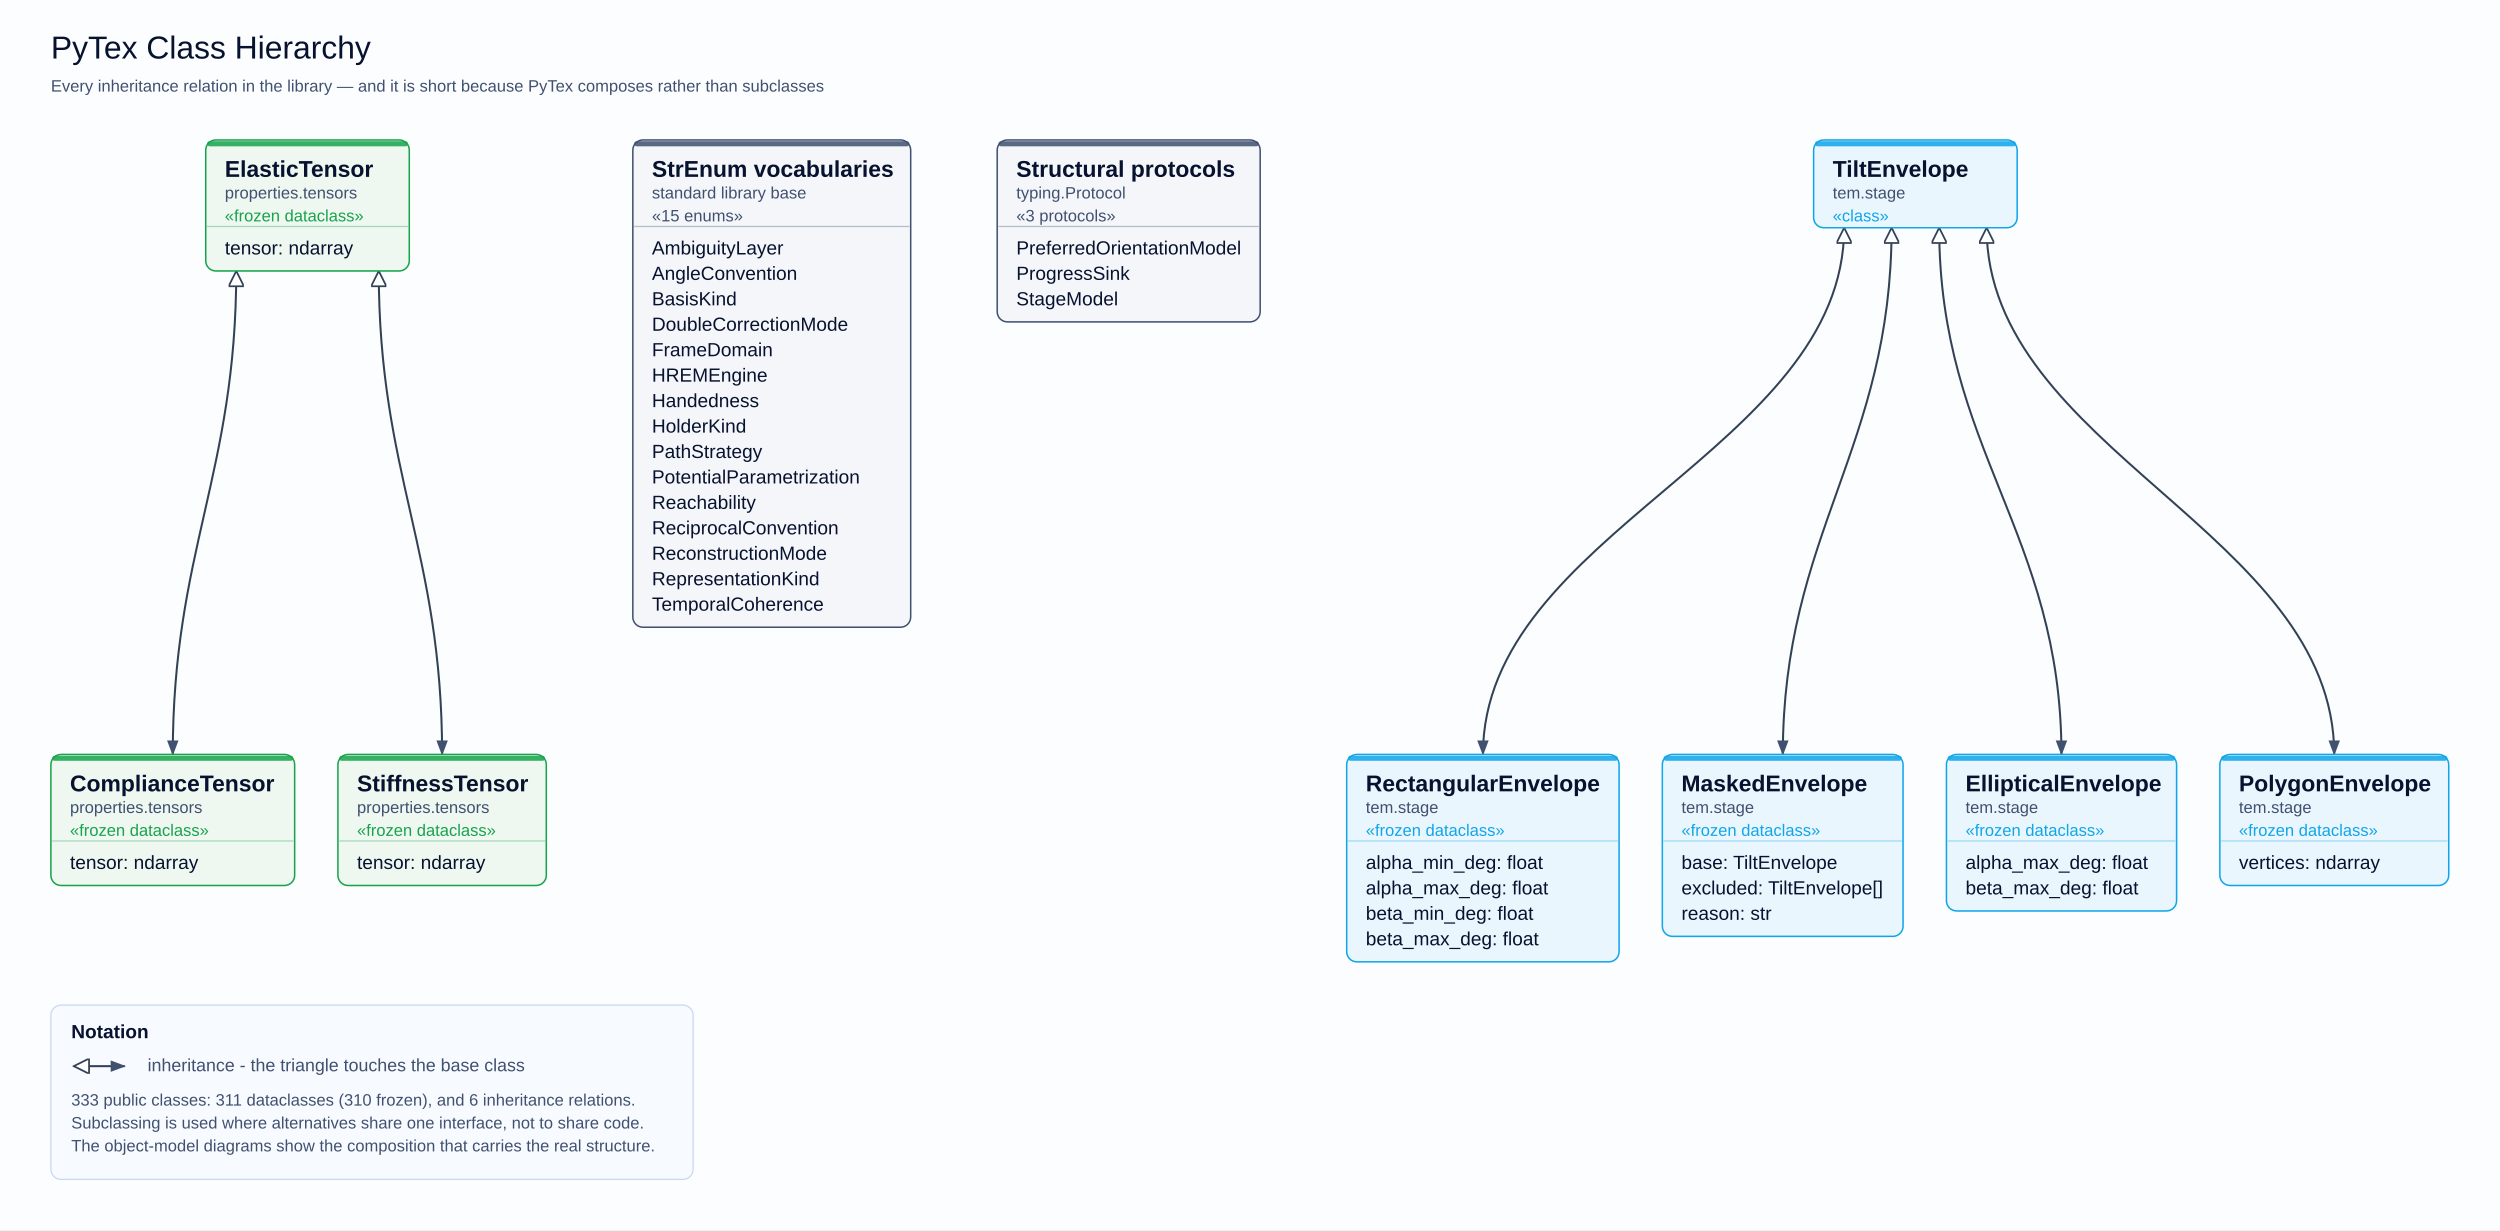
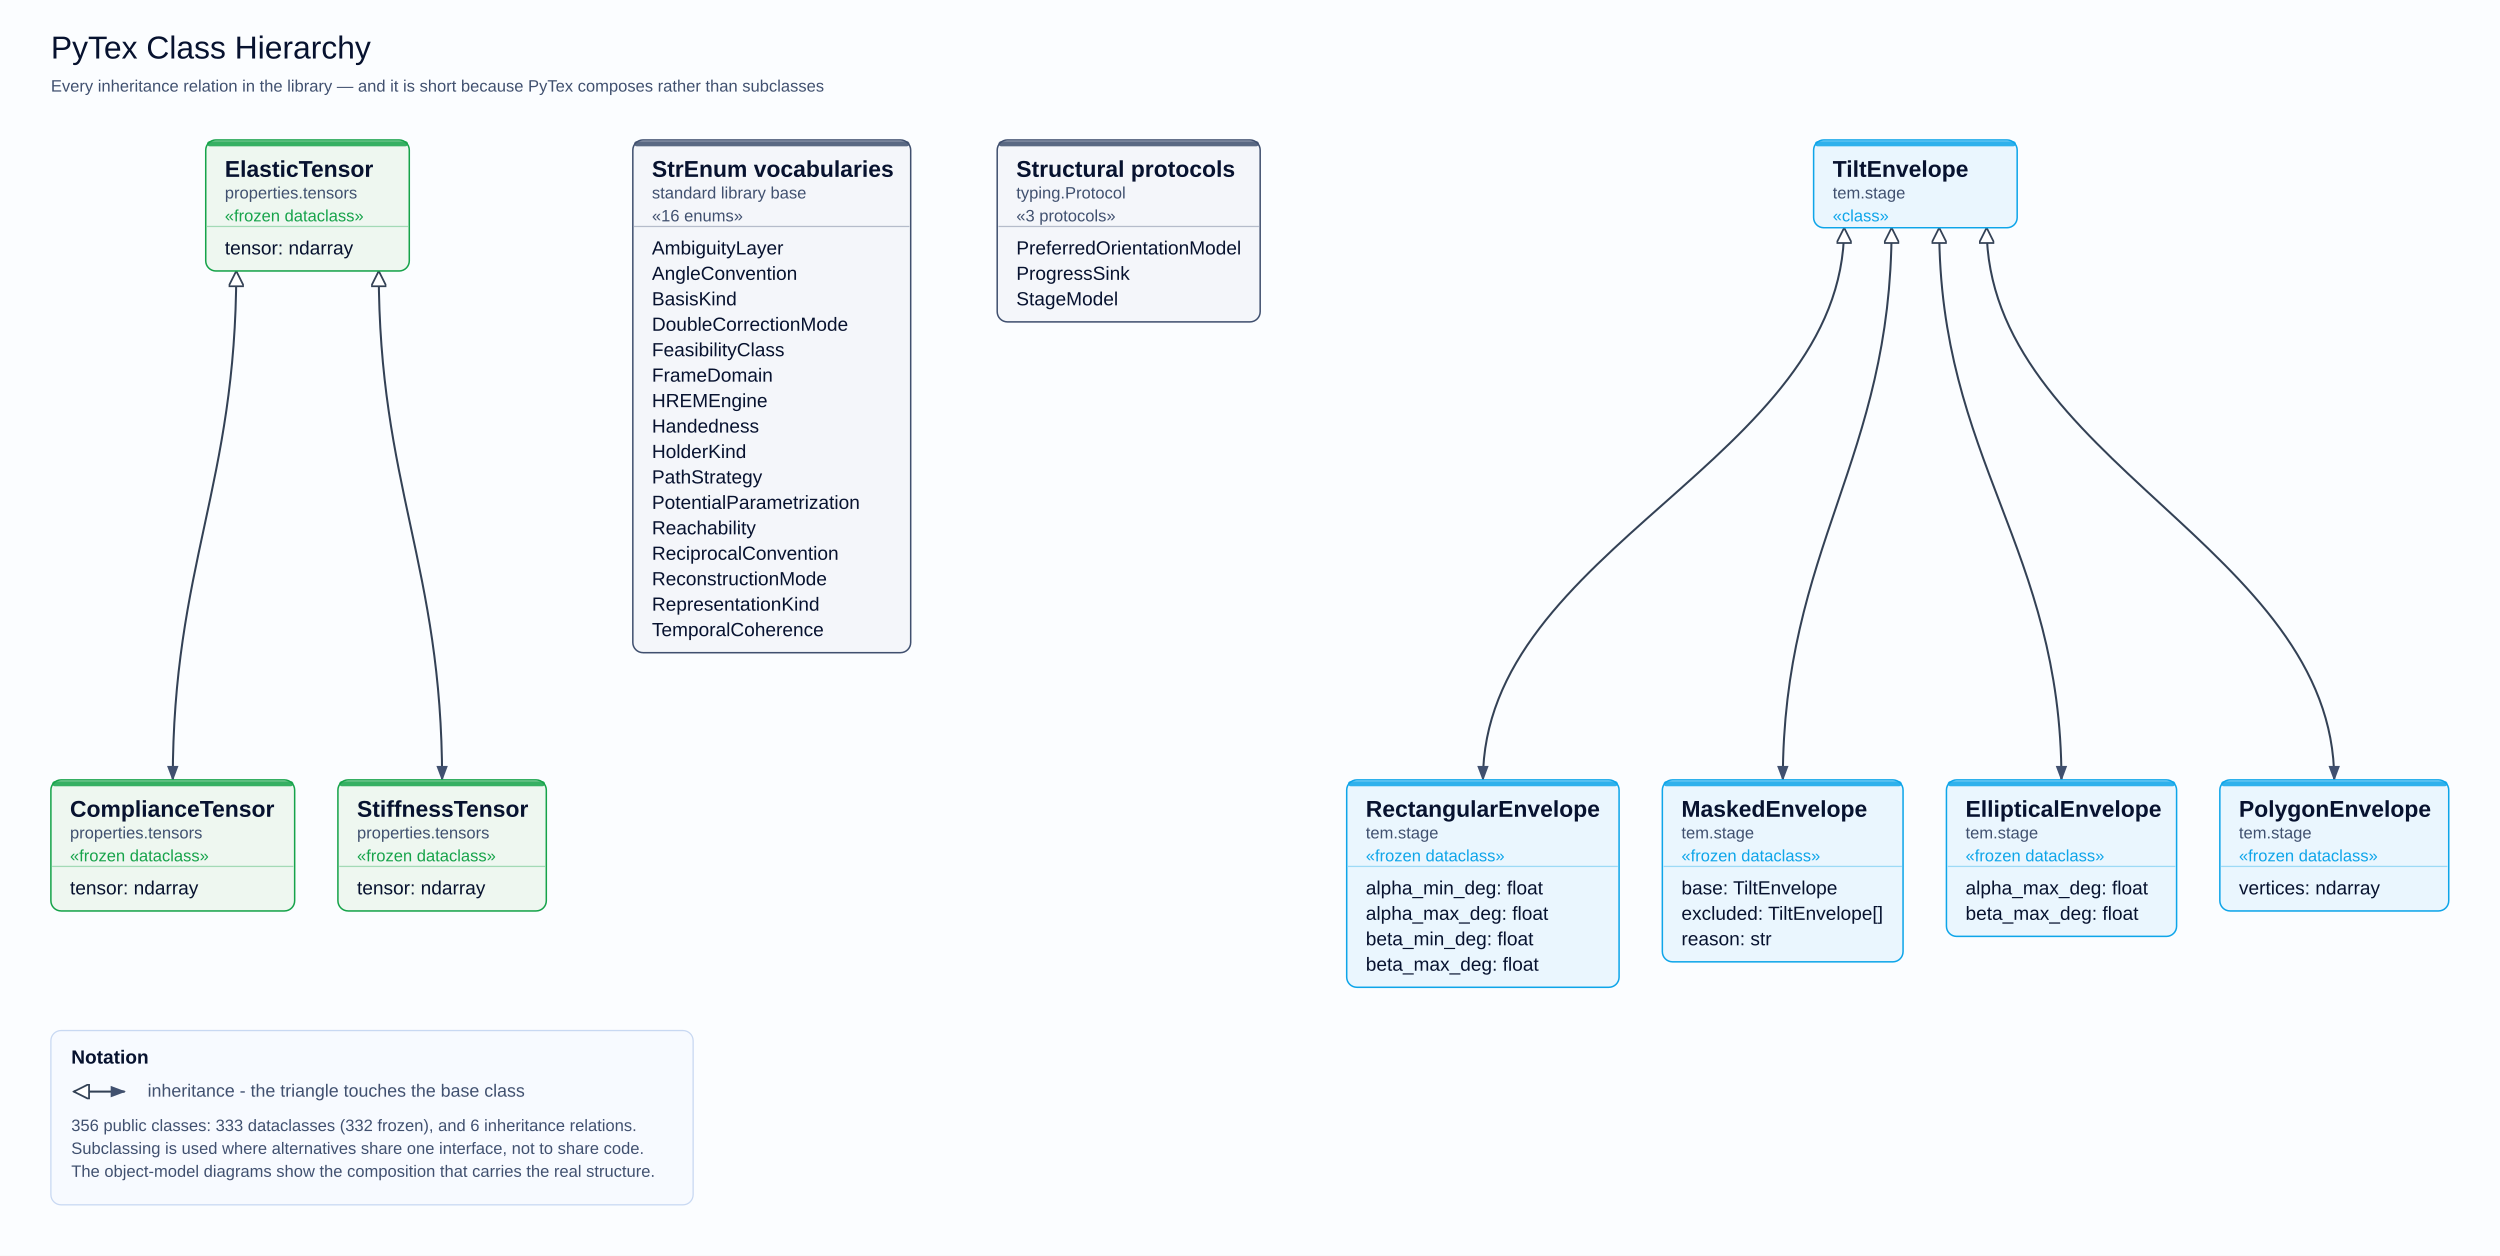
- <svg xmlns="http://www.w3.org/2000/svg" width="1965" height="967" viewBox="0 0 1965 967" role="img">
+ <svg xmlns="http://www.w3.org/2000/svg" width="1965" height="987" viewBox="0 0 1965 987" role="img">
  <defs>
    <marker id="cd-arrow" markerUnits="userSpaceOnUse" markerWidth="12" markerHeight="9" refX="11" refY="4.5" orient="auto">
      <path d="M0,0 L12,4.5 L0,9 z" fill="#40506f" />
    </marker>
    <marker id="cd-triangle" markerUnits="userSpaceOnUse" markerWidth="14" markerHeight="12" refX="1" refY="6" orient="auto">
      <path d="M13,0 L1,6 L13,12 z" fill="#ffffff" stroke="#334155" stroke-width="1.4" />
    </marker>
    <marker id="cd-diamond" markerUnits="userSpaceOnUse" markerWidth="15" markerHeight="10" refX="1" refY="5" orient="auto">
      <path d="M1,5 L8,1 L15,5 L8,9 z" fill="#07122f" />
    </marker>
  </defs>
-   <rect width="1965" height="967" fill="#fbfdff" />
+   <rect width="1965" height="987" fill="#fbfdff" />
  <text x="40.0" y="46.0" font-size="25" font-family="Arial" fill="#07122f" text-anchor="start">PyTex Class Hierarchy</text>
  <text x="40.0" y="72.0" font-size="13" font-family="Arial" fill="#40506f" text-anchor="start">Every inheritance relation in the library — and it is short because PyTex composes rather than subclasses</text>
-   <path d="M185.7,213.0 C185.7,372.6 135.8,433.4 135.8,593.0" fill="none" stroke="#334155" stroke-width="1.6" marker-end="url(#cd-arrow)" marker-start="url(#cd-triangle)" />
-   <path d="M297.7,213.0 C297.7,372.6 347.5,433.4 347.5,593.0" fill="none" stroke="#334155" stroke-width="1.6" marker-end="url(#cd-arrow)" marker-start="url(#cd-triangle)" />
-   <path d="M1524.2,179.0 C1524.2,352.9 1620.3,419.1 1620.3,593.0" fill="none" stroke="#334155" stroke-width="1.6" marker-end="url(#cd-arrow)" marker-start="url(#cd-triangle)" />
-   <path d="M1486.8,179.0 C1486.8,352.9 1401.3,419.1 1401.3,593.0" fill="none" stroke="#334155" stroke-width="1.6" marker-end="url(#cd-arrow)" marker-start="url(#cd-triangle)" />
-   <path d="M1561.5,179.0 C1561.5,352.9 1834.7,419.1 1834.7,593.0" fill="none" stroke="#334155" stroke-width="1.6" marker-end="url(#cd-arrow)" marker-start="url(#cd-triangle)" />
-   <path d="M1449.5,179.0 C1449.5,352.9 1165.6,419.1 1165.6,593.0" fill="none" stroke="#334155" stroke-width="1.6" marker-end="url(#cd-arrow)" marker-start="url(#cd-triangle)" />
-   <rect x="40.0" y="593.0" width="191.6" height="103.0" rx="8" fill="#eef7f0" stroke="#16a34a" stroke-width="1.2" />
-   <rect x="41.0" y="594.0" width="189.6" height="4" rx="2" fill="#16a34a" opacity="0.85" />
-   <text x="55.0" y="622.0" font-size="18" font-family="Arial" fill="#07122f" text-anchor="start" font-weight="bold">ComplianceTensor</text>
-   <text x="55.0" y="639.0" font-size="13" font-family="Arial" fill="#40506f" text-anchor="start">properties.tensors</text>
-   <text x="55.0" y="657.0" font-size="13" font-family="Arial" fill="#16a34a" text-anchor="start">«frozen dataclass»</text>
-   <line x1="41.0" y1="661.0" x2="230.6" y2="661.0" stroke="#16a34a" stroke-width="1" opacity="0.35" />
-   <text x="55.0" y="683.0" font-size="15" font-family="Arial" fill="#07122f" text-anchor="start">tensor: ndarray</text>
+   <path d="M185.7,213.0 C185.7,381.0 135.8,445.0 135.8,613.0" fill="none" stroke="#334155" stroke-width="1.6" marker-end="url(#cd-arrow)" marker-start="url(#cd-triangle)" />
+   <path d="M297.7,213.0 C297.7,381.0 347.5,445.0 347.5,613.0" fill="none" stroke="#334155" stroke-width="1.6" marker-end="url(#cd-arrow)" marker-start="url(#cd-triangle)" />
+   <path d="M1524.2,179.0 C1524.2,361.3 1620.3,430.7 1620.3,613.0" fill="none" stroke="#334155" stroke-width="1.6" marker-end="url(#cd-arrow)" marker-start="url(#cd-triangle)" />
+   <path d="M1486.8,179.0 C1486.8,361.3 1401.3,430.7 1401.3,613.0" fill="none" stroke="#334155" stroke-width="1.6" marker-end="url(#cd-arrow)" marker-start="url(#cd-triangle)" />
+   <path d="M1561.5,179.0 C1561.5,361.3 1834.7,430.7 1834.7,613.0" fill="none" stroke="#334155" stroke-width="1.6" marker-end="url(#cd-arrow)" marker-start="url(#cd-triangle)" />
+   <path d="M1449.5,179.0 C1449.5,361.3 1165.6,430.7 1165.6,613.0" fill="none" stroke="#334155" stroke-width="1.6" marker-end="url(#cd-arrow)" marker-start="url(#cd-triangle)" />
+   <rect x="40.0" y="613.0" width="191.6" height="103.0" rx="8" fill="#eef7f0" stroke="#16a34a" stroke-width="1.2" />
+   <rect x="41.0" y="614.0" width="189.6" height="4" rx="2" fill="#16a34a" opacity="0.85" />
+   <text x="55.0" y="642.0" font-size="18" font-family="Arial" fill="#07122f" text-anchor="start" font-weight="bold">ComplianceTensor</text>
+   <text x="55.0" y="659.0" font-size="13" font-family="Arial" fill="#40506f" text-anchor="start">properties.tensors</text>
+   <text x="55.0" y="677.0" font-size="13" font-family="Arial" fill="#16a34a" text-anchor="start">«frozen dataclass»</text>
+   <line x1="41.0" y1="681.0" x2="230.6" y2="681.0" stroke="#16a34a" stroke-width="1" opacity="0.35" />
+   <text x="55.0" y="703.0" font-size="15" font-family="Arial" fill="#07122f" text-anchor="start">tensor: ndarray</text>
  <rect x="161.7" y="110.0" width="160.0" height="103.0" rx="8" fill="#eef7f0" stroke="#16a34a" stroke-width="1.2" />
  <rect x="162.7" y="111.0" width="158.0" height="4" rx="2" fill="#16a34a" opacity="0.85" />
  <text x="176.7" y="139.0" font-size="18" font-family="Arial" fill="#07122f" text-anchor="start" font-weight="bold">ElasticTensor</text>
  <text x="176.7" y="156.0" font-size="13" font-family="Arial" fill="#40506f" text-anchor="start">properties.tensors</text>
  <text x="176.7" y="174.0" font-size="13" font-family="Arial" fill="#16a34a" text-anchor="start">«frozen dataclass»</text>
  <line x1="162.7" y1="178.0" x2="320.7" y2="178.0" stroke="#16a34a" stroke-width="1" opacity="0.35" />
  <text x="176.7" y="200.0" font-size="15" font-family="Arial" fill="#07122f" text-anchor="start">tensor: ndarray</text>
-   <rect x="265.6" y="593.0" width="163.8" height="103.0" rx="8" fill="#eef7f0" stroke="#16a34a" stroke-width="1.2" />
-   <rect x="266.6" y="594.0" width="161.8" height="4" rx="2" fill="#16a34a" opacity="0.85" />
-   <text x="280.6" y="622.0" font-size="18" font-family="Arial" fill="#07122f" text-anchor="start" font-weight="bold">StiffnessTensor</text>
-   <text x="280.6" y="639.0" font-size="13" font-family="Arial" fill="#40506f" text-anchor="start">properties.tensors</text>
-   <text x="280.6" y="657.0" font-size="13" font-family="Arial" fill="#16a34a" text-anchor="start">«frozen dataclass»</text>
-   <line x1="266.6" y1="661.0" x2="428.4" y2="661.0" stroke="#16a34a" stroke-width="1" opacity="0.35" />
-   <text x="280.6" y="683.0" font-size="15" font-family="Arial" fill="#07122f" text-anchor="start">tensor: ndarray</text>
-   <rect x="1529.9" y="593.0" width="180.9" height="123.0" rx="8" fill="#eaf6fe" stroke="#0ea5e9" stroke-width="1.2" />
-   <rect x="1530.9" y="594.0" width="178.9" height="4" rx="2" fill="#0ea5e9" opacity="0.85" />
-   <text x="1544.9" y="622.0" font-size="18" font-family="Arial" fill="#07122f" text-anchor="start" font-weight="bold">EllipticalEnvelope</text>
-   <text x="1544.9" y="639.0" font-size="13" font-family="Arial" fill="#40506f" text-anchor="start">tem.stage</text>
-   <text x="1544.9" y="657.0" font-size="13" font-family="Arial" fill="#0ea5e9" text-anchor="start">«frozen dataclass»</text>
-   <line x1="1530.9" y1="661.0" x2="1709.8" y2="661.0" stroke="#0ea5e9" stroke-width="1" opacity="0.35" />
-   <text x="1544.9" y="683.0" font-size="15" font-family="Arial" fill="#07122f" text-anchor="start">alpha_max_deg: float</text>
-   <text x="1544.9" y="703.0" font-size="15" font-family="Arial" fill="#07122f" text-anchor="start">beta_max_deg: float</text>
-   <rect x="1306.6" y="593.0" width="189.2" height="143.0" rx="8" fill="#eaf6fe" stroke="#0ea5e9" stroke-width="1.2" />
-   <rect x="1307.6" y="594.0" width="187.2" height="4" rx="2" fill="#0ea5e9" opacity="0.85" />
-   <text x="1321.6" y="622.0" font-size="18" font-family="Arial" fill="#07122f" text-anchor="start" font-weight="bold">MaskedEnvelope</text>
-   <text x="1321.6" y="639.0" font-size="13" font-family="Arial" fill="#40506f" text-anchor="start">tem.stage</text>
-   <text x="1321.6" y="657.0" font-size="13" font-family="Arial" fill="#0ea5e9" text-anchor="start">«frozen dataclass»</text>
-   <line x1="1307.6" y1="661.0" x2="1494.9" y2="661.0" stroke="#0ea5e9" stroke-width="1" opacity="0.35" />
-   <text x="1321.6" y="683.0" font-size="15" font-family="Arial" fill="#07122f" text-anchor="start">base: TiltEnvelope</text>
-   <text x="1321.6" y="703.0" font-size="15" font-family="Arial" fill="#07122f" text-anchor="start">excluded: TiltEnvelope[]</text>
-   <text x="1321.6" y="723.0" font-size="15" font-family="Arial" fill="#07122f" text-anchor="start">reason: str</text>
-   <rect x="1744.8" y="593.0" width="179.9" height="103.0" rx="8" fill="#eaf6fe" stroke="#0ea5e9" stroke-width="1.2" />
-   <rect x="1745.8" y="594.0" width="177.9" height="4" rx="2" fill="#0ea5e9" opacity="0.85" />
-   <text x="1759.8" y="622.0" font-size="18" font-family="Arial" fill="#07122f" text-anchor="start" font-weight="bold">PolygonEnvelope</text>
-   <text x="1759.8" y="639.0" font-size="13" font-family="Arial" fill="#40506f" text-anchor="start">tem.stage</text>
-   <text x="1759.8" y="657.0" font-size="13" font-family="Arial" fill="#0ea5e9" text-anchor="start">«frozen dataclass»</text>
-   <line x1="1745.8" y1="661.0" x2="1923.7" y2="661.0" stroke="#0ea5e9" stroke-width="1" opacity="0.35" />
-   <text x="1759.8" y="683.0" font-size="15" font-family="Arial" fill="#07122f" text-anchor="start">vertices: ndarray</text>
-   <rect x="1058.5" y="593.0" width="214.1" height="163.0" rx="8" fill="#eaf6fe" stroke="#0ea5e9" stroke-width="1.2" />
-   <rect x="1059.5" y="594.0" width="212.1" height="4" rx="2" fill="#0ea5e9" opacity="0.85" />
-   <text x="1073.5" y="622.0" font-size="18" font-family="Arial" fill="#07122f" text-anchor="start" font-weight="bold">RectangularEnvelope</text>
-   <text x="1073.5" y="639.0" font-size="13" font-family="Arial" fill="#40506f" text-anchor="start">tem.stage</text>
-   <text x="1073.5" y="657.0" font-size="13" font-family="Arial" fill="#0ea5e9" text-anchor="start">«frozen dataclass»</text>
-   <line x1="1059.5" y1="661.0" x2="1271.6" y2="661.0" stroke="#0ea5e9" stroke-width="1" opacity="0.35" />
-   <text x="1073.5" y="683.0" font-size="15" font-family="Arial" fill="#07122f" text-anchor="start">alpha_min_deg: float</text>
-   <text x="1073.5" y="703.0" font-size="15" font-family="Arial" fill="#07122f" text-anchor="start">alpha_max_deg: float</text>
-   <text x="1073.5" y="723.0" font-size="15" font-family="Arial" fill="#07122f" text-anchor="start">beta_min_deg: float</text>
-   <text x="1073.5" y="743.0" font-size="15" font-family="Arial" fill="#07122f" text-anchor="start">beta_max_deg: float</text>
+   <rect x="265.6" y="613.0" width="163.8" height="103.0" rx="8" fill="#eef7f0" stroke="#16a34a" stroke-width="1.2" />
+   <rect x="266.6" y="614.0" width="161.8" height="4" rx="2" fill="#16a34a" opacity="0.85" />
+   <text x="280.6" y="642.0" font-size="18" font-family="Arial" fill="#07122f" text-anchor="start" font-weight="bold">StiffnessTensor</text>
+   <text x="280.6" y="659.0" font-size="13" font-family="Arial" fill="#40506f" text-anchor="start">properties.tensors</text>
+   <text x="280.6" y="677.0" font-size="13" font-family="Arial" fill="#16a34a" text-anchor="start">«frozen dataclass»</text>
+   <line x1="266.6" y1="681.0" x2="428.4" y2="681.0" stroke="#16a34a" stroke-width="1" opacity="0.35" />
+   <text x="280.6" y="703.0" font-size="15" font-family="Arial" fill="#07122f" text-anchor="start">tensor: ndarray</text>
+   <rect x="1529.9" y="613.0" width="180.9" height="123.0" rx="8" fill="#eaf6fe" stroke="#0ea5e9" stroke-width="1.2" />
+   <rect x="1530.9" y="614.0" width="178.9" height="4" rx="2" fill="#0ea5e9" opacity="0.85" />
+   <text x="1544.9" y="642.0" font-size="18" font-family="Arial" fill="#07122f" text-anchor="start" font-weight="bold">EllipticalEnvelope</text>
+   <text x="1544.9" y="659.0" font-size="13" font-family="Arial" fill="#40506f" text-anchor="start">tem.stage</text>
+   <text x="1544.9" y="677.0" font-size="13" font-family="Arial" fill="#0ea5e9" text-anchor="start">«frozen dataclass»</text>
+   <line x1="1530.9" y1="681.0" x2="1709.8" y2="681.0" stroke="#0ea5e9" stroke-width="1" opacity="0.35" />
+   <text x="1544.9" y="703.0" font-size="15" font-family="Arial" fill="#07122f" text-anchor="start">alpha_max_deg: float</text>
+   <text x="1544.9" y="723.0" font-size="15" font-family="Arial" fill="#07122f" text-anchor="start">beta_max_deg: float</text>
+   <rect x="1306.6" y="613.0" width="189.2" height="143.0" rx="8" fill="#eaf6fe" stroke="#0ea5e9" stroke-width="1.2" />
+   <rect x="1307.6" y="614.0" width="187.2" height="4" rx="2" fill="#0ea5e9" opacity="0.85" />
+   <text x="1321.6" y="642.0" font-size="18" font-family="Arial" fill="#07122f" text-anchor="start" font-weight="bold">MaskedEnvelope</text>
+   <text x="1321.6" y="659.0" font-size="13" font-family="Arial" fill="#40506f" text-anchor="start">tem.stage</text>
+   <text x="1321.6" y="677.0" font-size="13" font-family="Arial" fill="#0ea5e9" text-anchor="start">«frozen dataclass»</text>
+   <line x1="1307.6" y1="681.0" x2="1494.9" y2="681.0" stroke="#0ea5e9" stroke-width="1" opacity="0.35" />
+   <text x="1321.6" y="703.0" font-size="15" font-family="Arial" fill="#07122f" text-anchor="start">base: TiltEnvelope</text>
+   <text x="1321.6" y="723.0" font-size="15" font-family="Arial" fill="#07122f" text-anchor="start">excluded: TiltEnvelope[]</text>
+   <text x="1321.6" y="743.0" font-size="15" font-family="Arial" fill="#07122f" text-anchor="start">reason: str</text>
+   <rect x="1744.8" y="613.0" width="179.9" height="103.0" rx="8" fill="#eaf6fe" stroke="#0ea5e9" stroke-width="1.2" />
+   <rect x="1745.8" y="614.0" width="177.9" height="4" rx="2" fill="#0ea5e9" opacity="0.85" />
+   <text x="1759.8" y="642.0" font-size="18" font-family="Arial" fill="#07122f" text-anchor="start" font-weight="bold">PolygonEnvelope</text>
+   <text x="1759.8" y="659.0" font-size="13" font-family="Arial" fill="#40506f" text-anchor="start">tem.stage</text>
+   <text x="1759.8" y="677.0" font-size="13" font-family="Arial" fill="#0ea5e9" text-anchor="start">«frozen dataclass»</text>
+   <line x1="1745.8" y1="681.0" x2="1923.7" y2="681.0" stroke="#0ea5e9" stroke-width="1" opacity="0.35" />
+   <text x="1759.8" y="703.0" font-size="15" font-family="Arial" fill="#07122f" text-anchor="start">vertices: ndarray</text>
+   <rect x="1058.5" y="613.0" width="214.1" height="163.0" rx="8" fill="#eaf6fe" stroke="#0ea5e9" stroke-width="1.2" />
+   <rect x="1059.5" y="614.0" width="212.1" height="4" rx="2" fill="#0ea5e9" opacity="0.85" />
+   <text x="1073.5" y="642.0" font-size="18" font-family="Arial" fill="#07122f" text-anchor="start" font-weight="bold">RectangularEnvelope</text>
+   <text x="1073.5" y="659.0" font-size="13" font-family="Arial" fill="#40506f" text-anchor="start">tem.stage</text>
+   <text x="1073.5" y="677.0" font-size="13" font-family="Arial" fill="#0ea5e9" text-anchor="start">«frozen dataclass»</text>
+   <line x1="1059.5" y1="681.0" x2="1271.6" y2="681.0" stroke="#0ea5e9" stroke-width="1" opacity="0.35" />
+   <text x="1073.5" y="703.0" font-size="15" font-family="Arial" fill="#07122f" text-anchor="start">alpha_min_deg: float</text>
+   <text x="1073.5" y="723.0" font-size="15" font-family="Arial" fill="#07122f" text-anchor="start">alpha_max_deg: float</text>
+   <text x="1073.5" y="743.0" font-size="15" font-family="Arial" fill="#07122f" text-anchor="start">beta_min_deg: float</text>
+   <text x="1073.5" y="763.0" font-size="15" font-family="Arial" fill="#07122f" text-anchor="start">beta_max_deg: float</text>
  <rect x="1425.5" y="110.0" width="160.0" height="69.0" rx="8" fill="#eaf6fe" stroke="#0ea5e9" stroke-width="1.2" />
  <rect x="1426.5" y="111.0" width="158.0" height="4" rx="2" fill="#0ea5e9" opacity="0.85" />
  <text x="1440.5" y="139.0" font-size="18" font-family="Arial" fill="#07122f" text-anchor="start" font-weight="bold">TiltEnvelope</text>
  <text x="1440.5" y="156.0" font-size="13" font-family="Arial" fill="#40506f" text-anchor="start">tem.stage</text>
  <text x="1440.5" y="174.0" font-size="13" font-family="Arial" fill="#0ea5e9" text-anchor="start">«class»</text>
-   <rect x="497.4" y="110.0" width="218.4" height="383.0" rx="8" fill="#f4f6fa" stroke="#40506f" stroke-width="1.2" />
+   <rect x="497.4" y="110.0" width="218.4" height="403.0" rx="8" fill="#f4f6fa" stroke="#40506f" stroke-width="1.2" />
  <rect x="498.4" y="111.0" width="216.4" height="4" rx="2" fill="#40506f" opacity="0.85" />
  <text x="512.4" y="139.0" font-size="18" font-family="Arial" fill="#07122f" text-anchor="start" font-weight="bold">StrEnum vocabularies</text>
  <text x="512.4" y="156.0" font-size="13" font-family="Arial" fill="#40506f" text-anchor="start">standard library base</text>
-   <text x="512.4" y="174.0" font-size="13" font-family="Arial" fill="#40506f" text-anchor="start">«15 enums»</text>
+   <text x="512.4" y="174.0" font-size="13" font-family="Arial" fill="#40506f" text-anchor="start">«16 enums»</text>
  <line x1="498.4" y1="178.0" x2="714.8" y2="178.0" stroke="#40506f" stroke-width="1" opacity="0.35" />
  <text x="512.4" y="200.0" font-size="15" font-family="Arial" fill="#07122f" text-anchor="start">AmbiguityLayer</text>
  <text x="512.4" y="220.0" font-size="15" font-family="Arial" fill="#07122f" text-anchor="start">AngleConvention</text>
  <text x="512.4" y="240.0" font-size="15" font-family="Arial" fill="#07122f" text-anchor="start">BasisKind</text>
  <text x="512.4" y="260.0" font-size="15" font-family="Arial" fill="#07122f" text-anchor="start">DoubleCorrectionMode</text>
-   <text x="512.4" y="280.0" font-size="15" font-family="Arial" fill="#07122f" text-anchor="start">FrameDomain</text>
-   <text x="512.4" y="300.0" font-size="15" font-family="Arial" fill="#07122f" text-anchor="start">HREMEngine</text>
-   <text x="512.4" y="320.0" font-size="15" font-family="Arial" fill="#07122f" text-anchor="start">Handedness</text>
-   <text x="512.4" y="340.0" font-size="15" font-family="Arial" fill="#07122f" text-anchor="start">HolderKind</text>
-   <text x="512.4" y="360.0" font-size="15" font-family="Arial" fill="#07122f" text-anchor="start">PathStrategy</text>
-   <text x="512.4" y="380.0" font-size="15" font-family="Arial" fill="#07122f" text-anchor="start">PotentialParametrization</text>
-   <text x="512.4" y="400.0" font-size="15" font-family="Arial" fill="#07122f" text-anchor="start">Reachability</text>
-   <text x="512.4" y="420.0" font-size="15" font-family="Arial" fill="#07122f" text-anchor="start">ReciprocalConvention</text>
-   <text x="512.4" y="440.0" font-size="15" font-family="Arial" fill="#07122f" text-anchor="start">ReconstructionMode</text>
-   <text x="512.4" y="460.0" font-size="15" font-family="Arial" fill="#07122f" text-anchor="start">RepresentationKind</text>
-   <text x="512.4" y="480.0" font-size="15" font-family="Arial" fill="#07122f" text-anchor="start">TemporalCoherence</text>
+   <text x="512.4" y="280.0" font-size="15" font-family="Arial" fill="#07122f" text-anchor="start">FeasibilityClass</text>
+   <text x="512.4" y="300.0" font-size="15" font-family="Arial" fill="#07122f" text-anchor="start">FrameDomain</text>
+   <text x="512.4" y="320.0" font-size="15" font-family="Arial" fill="#07122f" text-anchor="start">HREMEngine</text>
+   <text x="512.4" y="340.0" font-size="15" font-family="Arial" fill="#07122f" text-anchor="start">Handedness</text>
+   <text x="512.4" y="360.0" font-size="15" font-family="Arial" fill="#07122f" text-anchor="start">HolderKind</text>
+   <text x="512.4" y="380.0" font-size="15" font-family="Arial" fill="#07122f" text-anchor="start">PathStrategy</text>
+   <text x="512.4" y="400.0" font-size="15" font-family="Arial" fill="#07122f" text-anchor="start">PotentialParametrization</text>
+   <text x="512.4" y="420.0" font-size="15" font-family="Arial" fill="#07122f" text-anchor="start">Reachability</text>
+   <text x="512.4" y="440.0" font-size="15" font-family="Arial" fill="#07122f" text-anchor="start">ReciprocalConvention</text>
+   <text x="512.4" y="460.0" font-size="15" font-family="Arial" fill="#07122f" text-anchor="start">ReconstructionMode</text>
+   <text x="512.4" y="480.0" font-size="15" font-family="Arial" fill="#07122f" text-anchor="start">RepresentationKind</text>
+   <text x="512.4" y="500.0" font-size="15" font-family="Arial" fill="#07122f" text-anchor="start">TemporalCoherence</text>
  <rect x="783.8" y="110.0" width="206.7" height="143.0" rx="8" fill="#f4f6fa" stroke="#40506f" stroke-width="1.2" />
  <rect x="784.8" y="111.0" width="204.7" height="4" rx="2" fill="#40506f" opacity="0.85" />
  <text x="798.8" y="139.0" font-size="18" font-family="Arial" fill="#07122f" text-anchor="start" font-weight="bold">Structural protocols</text>
  <text x="798.8" y="156.0" font-size="13" font-family="Arial" fill="#40506f" text-anchor="start">typing.Protocol</text>
  <text x="798.8" y="174.0" font-size="13" font-family="Arial" fill="#40506f" text-anchor="start">«3 protocols»</text>
  <line x1="784.8" y1="178.0" x2="989.5" y2="178.0" stroke="#40506f" stroke-width="1" opacity="0.35" />
  <text x="798.8" y="200.0" font-size="15" font-family="Arial" fill="#07122f" text-anchor="start">PreferredOrientationModel</text>
  <text x="798.8" y="220.0" font-size="15" font-family="Arial" fill="#07122f" text-anchor="start">ProgressSink</text>
  <text x="798.8" y="240.0" font-size="15" font-family="Arial" fill="#07122f" text-anchor="start">StageModel</text>
-   <rect x="40.0" y="790.0" width="504.8" height="137.0" rx="8" fill="#f7faff" stroke="#c8d8f2" stroke-width="1.0" />
-   <text x="56.0" y="816.0" font-size="15" font-family="Arial" fill="#07122f" text-anchor="start" font-weight="bold">Notation</text>
-   <line x1="58.0" y1="838.0" x2="98.0" y2="838.0" stroke="#334155" stroke-width="1.6" marker-end="url(#cd-arrow)" marker-start="url(#cd-triangle)" />
-   <text x="116.0" y="842.0" font-size="14" font-family="Arial" fill="#40506f" text-anchor="start">inheritance - the triangle touches the base class</text>
-   <text x="56.0" y="869.0" font-size="13" font-family="Arial" fill="#40506f" text-anchor="start">333 public classes: 311 dataclasses (310 frozen), and 6 inheritance relations.</text>
-   <text x="56.0" y="887.0" font-size="13" font-family="Arial" fill="#40506f" text-anchor="start">Subclassing is used where alternatives share one interface, not to share code.</text>
-   <text x="56.0" y="905.0" font-size="13" font-family="Arial" fill="#40506f" text-anchor="start">The object-model diagrams show the composition that carries the real structure.</text>
+   <rect x="40.0" y="810.0" width="504.8" height="137.0" rx="8" fill="#f7faff" stroke="#c8d8f2" stroke-width="1.0" />
+   <text x="56.0" y="836.0" font-size="15" font-family="Arial" fill="#07122f" text-anchor="start" font-weight="bold">Notation</text>
+   <line x1="58.0" y1="858.0" x2="98.0" y2="858.0" stroke="#334155" stroke-width="1.6" marker-end="url(#cd-arrow)" marker-start="url(#cd-triangle)" />
+   <text x="116.0" y="862.0" font-size="14" font-family="Arial" fill="#40506f" text-anchor="start">inheritance - the triangle touches the base class</text>
+   <text x="56.0" y="889.0" font-size="13" font-family="Arial" fill="#40506f" text-anchor="start">356 public classes: 333 dataclasses (332 frozen), and 6 inheritance relations.</text>
+   <text x="56.0" y="907.0" font-size="13" font-family="Arial" fill="#40506f" text-anchor="start">Subclassing is used where alternatives share one interface, not to share code.</text>
+   <text x="56.0" y="925.0" font-size="13" font-family="Arial" fill="#40506f" text-anchor="start">The object-model diagrams show the composition that carries the real structure.</text>
</svg>
